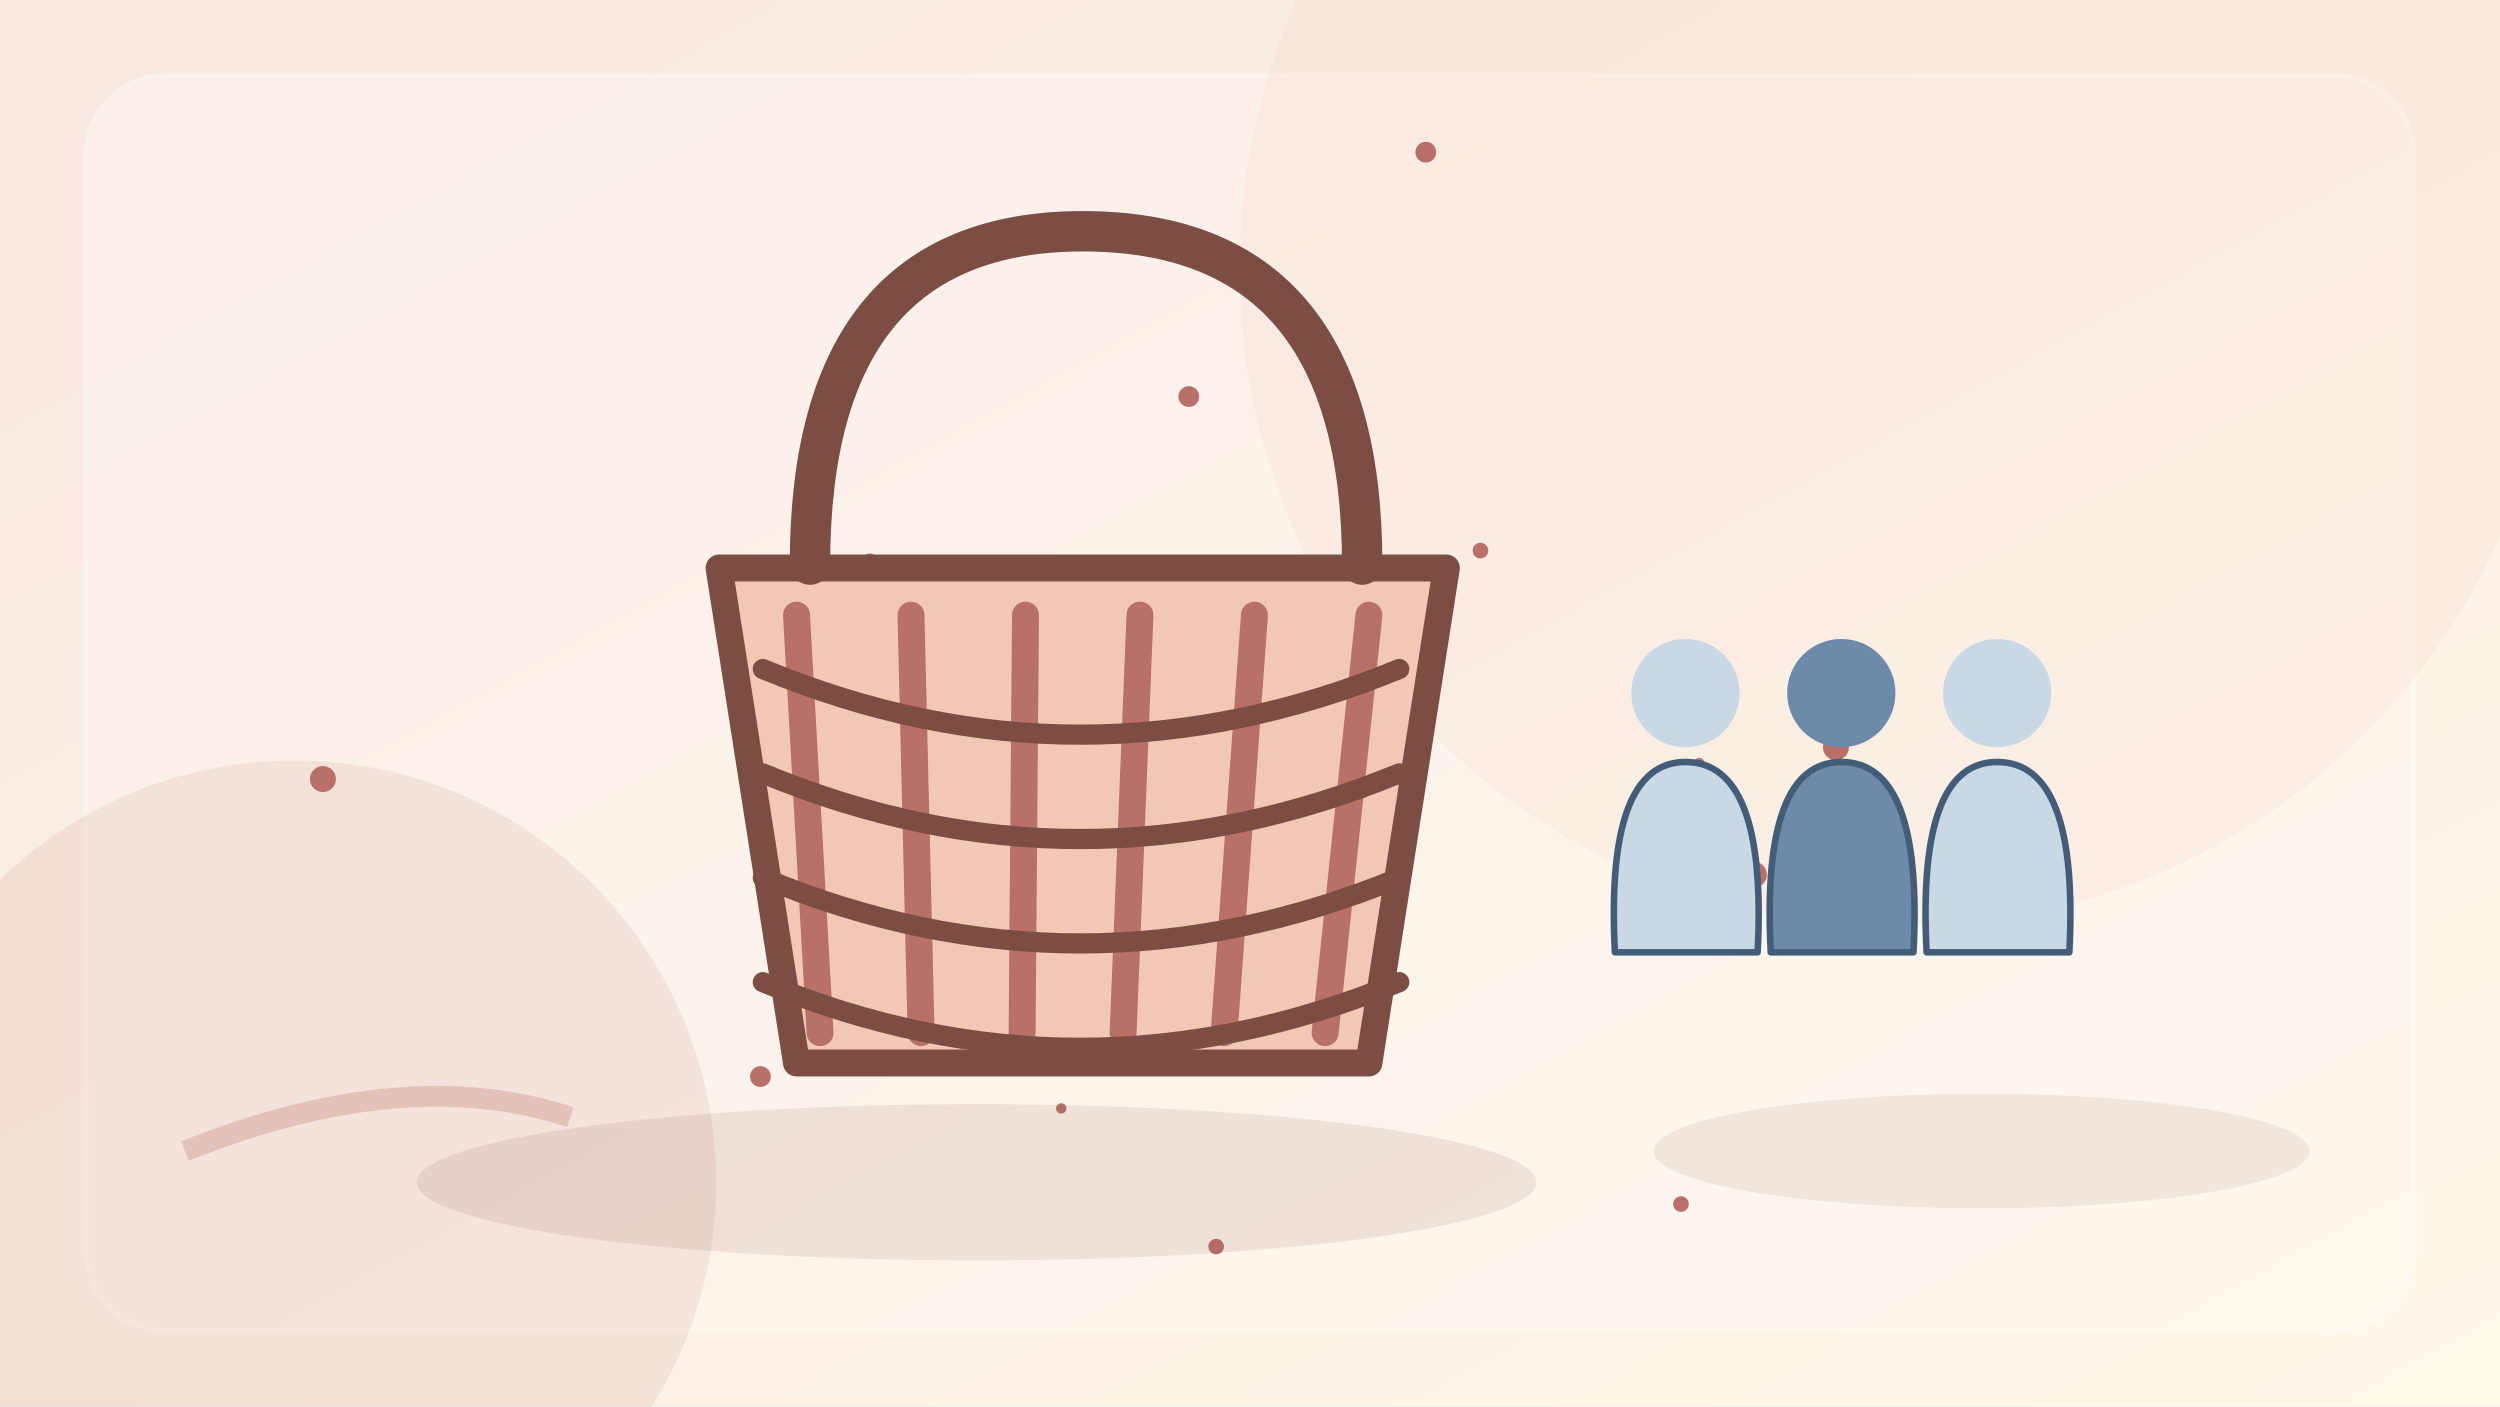
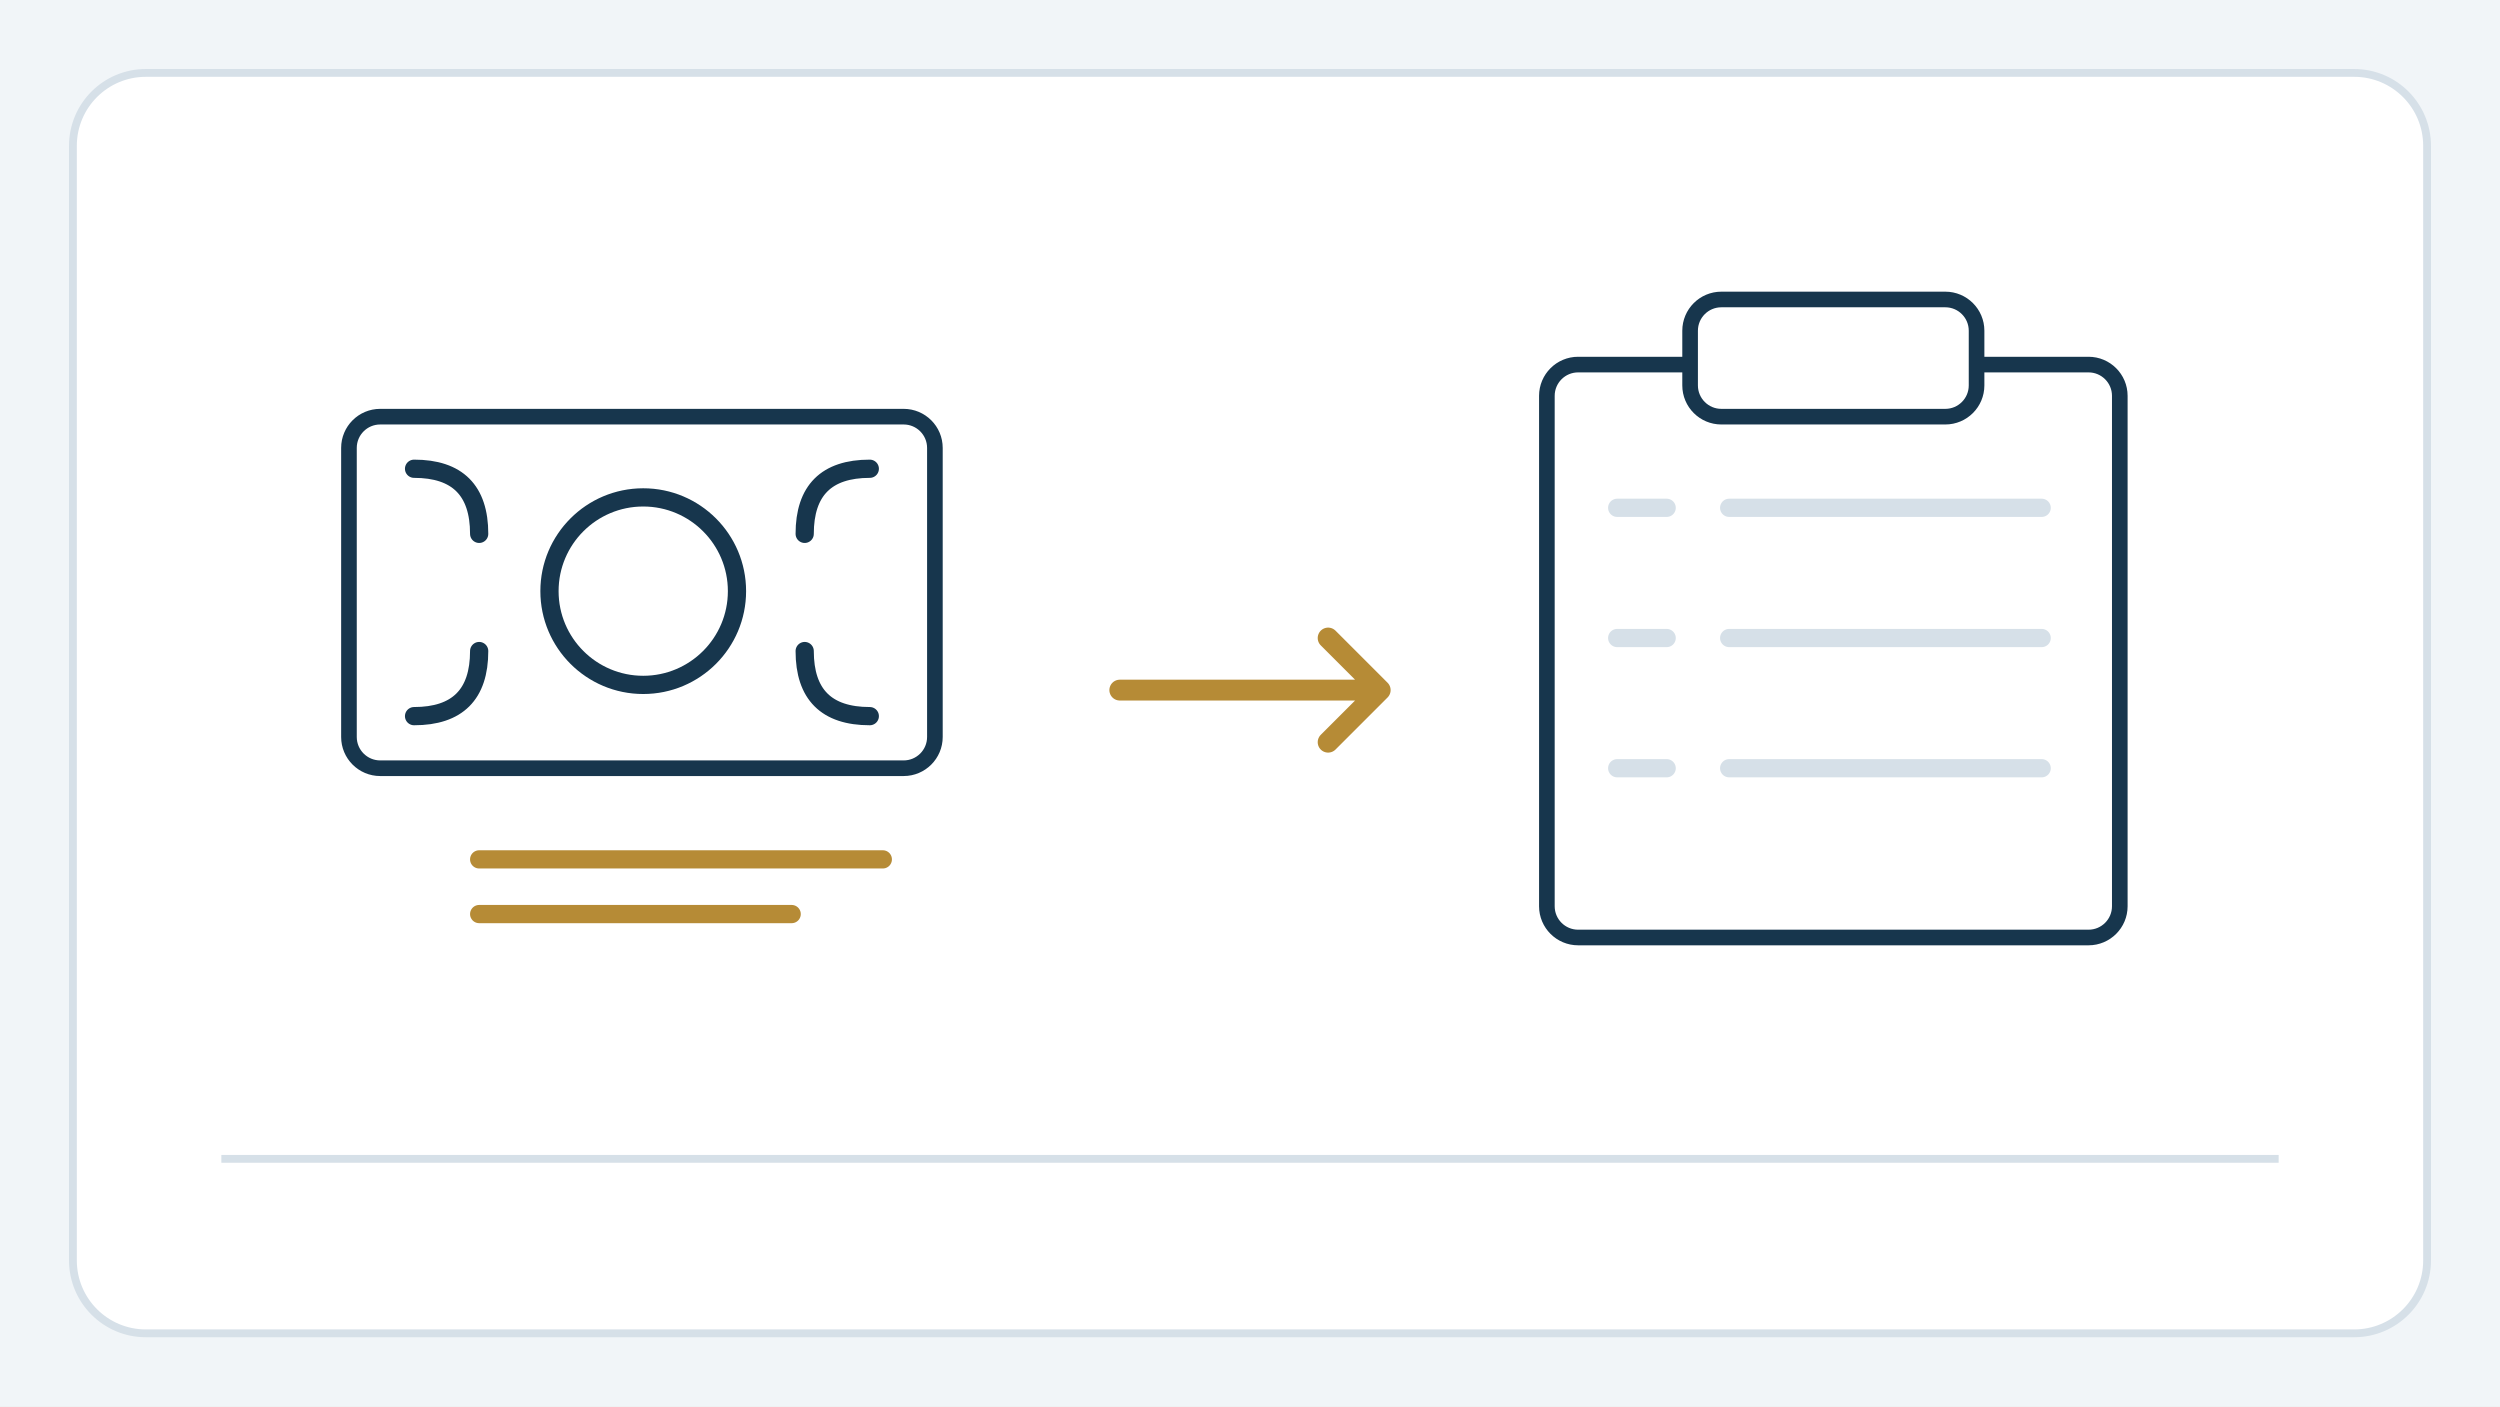
- <svg xmlns="http://www.w3.org/2000/svg" width="960" height="540" viewBox="0 0 960 540" role="img" aria-label="Autorska ilustracja: Podstawowy rejestr wspólnych wydatków">
-   <defs>
-     <linearGradient id="background" x1="0" y1="0" x2="1" y2="1">
-       <stop offset="0" stop-color="#f7e8e1" />
-       <stop offset="1" stop-color="#fff8eb" />
-     </linearGradient>
-   </defs>
-   <rect width="960" height="540" fill="url(#background)" />
-   <rect x="33" y="29" width="894" height="482" rx="31" fill="#fffaf7" opacity=".35" stroke="#fff" stroke-width="2" />
-   <circle cx="729" cy="103" r="253" fill="#f0c8b5" opacity=".16" />
-   <circle cx="113" cy="454" r="162" fill="#b97068" opacity=".12" />
-   <circle cx="652.5" cy="293.04" r="2" fill="#b97068" stroke="none" stroke-width="4" />
-   <circle cx="124" cy="299.16" r="5" fill="#b97068" stroke="none" stroke-width="4" />
-   <circle cx="407.5" cy="401.16" r="5" fill="#b97068" stroke="none" stroke-width="4" />
-   <circle cx="456.5" cy="152.28" r="4" fill="#b97068" stroke="none" stroke-width="4" />
-   <circle cx="705" cy="286.92" r="5" fill="#b97068" stroke="none" stroke-width="4" />
-   <circle cx="645.5" cy="462.36" r="3" fill="#b97068" stroke="none" stroke-width="4" />
-   <circle cx="334" cy="215.52" r="3" fill="#b97068" stroke="none" stroke-width="4" />
-   <circle cx="547.5" cy="58.44" r="4" fill="#b97068" stroke="none" stroke-width="4" />
-   <circle cx="292" cy="413.4" r="4" fill="#b97068" stroke="none" stroke-width="4" />
-   <circle cx="673.5" cy="335.88" r="5" fill="#b97068" stroke="none" stroke-width="4" />
-   <circle cx="309.5" cy="352.2" r="3" fill="#b97068" stroke="none" stroke-width="4" />
-   <circle cx="407.5" cy="425.64" r="2" fill="#b97068" stroke="none" stroke-width="4" />
-   <circle cx="568.5" cy="211.44" r="3" fill="#b97068" stroke="none" stroke-width="4" />
-   <circle cx="467" cy="478.68" r="3" fill="#b97068" stroke="none" stroke-width="4" />
-   <circle cx="659.5" cy="258.36" r="3" fill="#b97068" stroke="none" stroke-width="4" />
-   <ellipse cx="375" cy="454" rx="215" ry="30" fill="#7c4e43" opacity=".12" />
-   <ellipse cx="761" cy="442" rx="126" ry="22" fill="#7c4e43" opacity=".10" />
-   <g transform="translate(205 72) scale(1.293)">
-     <path d="M55 113h216l-23 147H78Z" fill="#f0c8b5" stroke="#7c4e43" stroke-width="8" stroke-linejoin="round" stroke-linecap="round" />
-     <path d="M82 112q0-99 81-99q83 0 83 99" fill="none" stroke="#7c4e43" stroke-width="12" stroke-linejoin="round" stroke-linecap="round" />
-     <path d="M78 127L85 251" stroke="#b97068" stroke-width="8" stroke-linecap="round" fill="none" />
-     <path d="M112 127L115 251" stroke="#b97068" stroke-width="8" stroke-linecap="round" fill="none" />
-     <path d="M146 127L145 251" stroke="#b97068" stroke-width="8" stroke-linecap="round" fill="none" />
-     <path d="M180 127L175 251" stroke="#b97068" stroke-width="8" stroke-linecap="round" fill="none" />
-     <path d="M214 127L205 251" stroke="#b97068" stroke-width="8" stroke-linecap="round" fill="none" />
-     <path d="M248 127L235 251" stroke="#b97068" stroke-width="8" stroke-linecap="round" fill="none" />
-     <path d="M68 143q94 39 189 0" fill="none" stroke="#7c4e43" stroke-width="6" stroke-linejoin="round" stroke-linecap="round" />
-     <path d="M68 174q94 39 189 0" fill="none" stroke="#7c4e43" stroke-width="6" stroke-linejoin="round" stroke-linecap="round" />
-     <path d="M68 205q94 39 189 0" fill="none" stroke="#7c4e43" stroke-width="6" stroke-linejoin="round" stroke-linecap="round" />
-     <path d="M68 236q94 39 189 0" fill="none" stroke="#7c4e43" stroke-width="6" stroke-linejoin="round" stroke-linecap="round" />
+ <svg xmlns="http://www.w3.org/2000/svg" width="960" height="540" viewBox="0 0 960 540" role="img" aria-label="Podstawowy rejestr wspólnych wydatków — Schemat przedmiotów: koszty i lista kontrolna">
+   <rect width="960" height="540" fill="#f1f5f8" />
+   <rect x="28" y="28" width="904" height="484" rx="28" fill="#fff" stroke="#d6e0e8" stroke-width="3" />
+   <g transform="translate(89 85)">
+     <rect x="45" y="75" width="225" height="135" rx="12" fill="#fff" stroke="#17364d" stroke-width="6" />
+     <path d="M70 95Q95 95 95 120 M245 95Q220 95 220 120 M70 190Q95 190 95 165 M245 190Q220 190 220 165" fill="none" stroke="#17364d" stroke-width="7" stroke-linecap="round" stroke-linejoin="round" />
+     <circle cx="158" cy="142" r="36" fill="none" stroke="#17364d" stroke-width="7" />
+     <path d="M95 245H250 M95 266H215" fill="none" stroke="#b68b36" stroke-width="7" stroke-linecap="round" stroke-linejoin="round" />
  </g>
-   <g transform="translate(605 200) scale(0.630)">
-     <circle cx="67" cy="105" r="33" fill="#c8d8e5" stroke="none" stroke-width="4" />
-     <circle cx="162" cy="105" r="33" fill="#6d8aa9" stroke="none" stroke-width="4" />
-     <circle cx="257" cy="105" r="33" fill="#c8d8e5" stroke="none" stroke-width="4" />
-     <path d="M24 263q-6-116 43-116q50 0 44 116Z" fill="#c8d8e5" stroke="#435d78" stroke-width="4" stroke-linejoin="round" stroke-linecap="round" />
-     <path d="M119 263q-6-116 43-116q50 0 44 116Z" fill="#6d8aa9" stroke="#435d78" stroke-width="4" stroke-linejoin="round" stroke-linecap="round" />
-     <path d="M214 263q-6-116 43-116q50 0 44 116Z" fill="#c8d8e5" stroke="#435d78" stroke-width="4" stroke-linejoin="round" stroke-linecap="round" />
+   <g transform="translate(539 85)">
+     <rect x="55" y="55" width="220" height="220" rx="12" fill="#fff" stroke="#17364d" stroke-width="6" />
+     <rect x="110" y="30" width="110" height="45" rx="12" fill="#fff" stroke="#17364d" stroke-width="6" />
+     <path d="M82 110H101 M125 110H245 M82 160H101 M125 160H245 M82 210H101 M125 210H245" fill="none" stroke="#d6e0e8" stroke-width="7" stroke-linecap="round" stroke-linejoin="round" />
  </g>
-   <path d="M71 442q85-34 148-13" fill="none" stroke="#b97068" opacity=".29" stroke-width="8" />
+   <path d="M430 265H530 M510 245L530 265L510 285" fill="none" stroke="#b68b36" stroke-width="8" stroke-linecap="round" stroke-linejoin="round" />
+   <path d="M85 445H875" fill="none" stroke="#d6e0e8" stroke-width="3" />
</svg>
